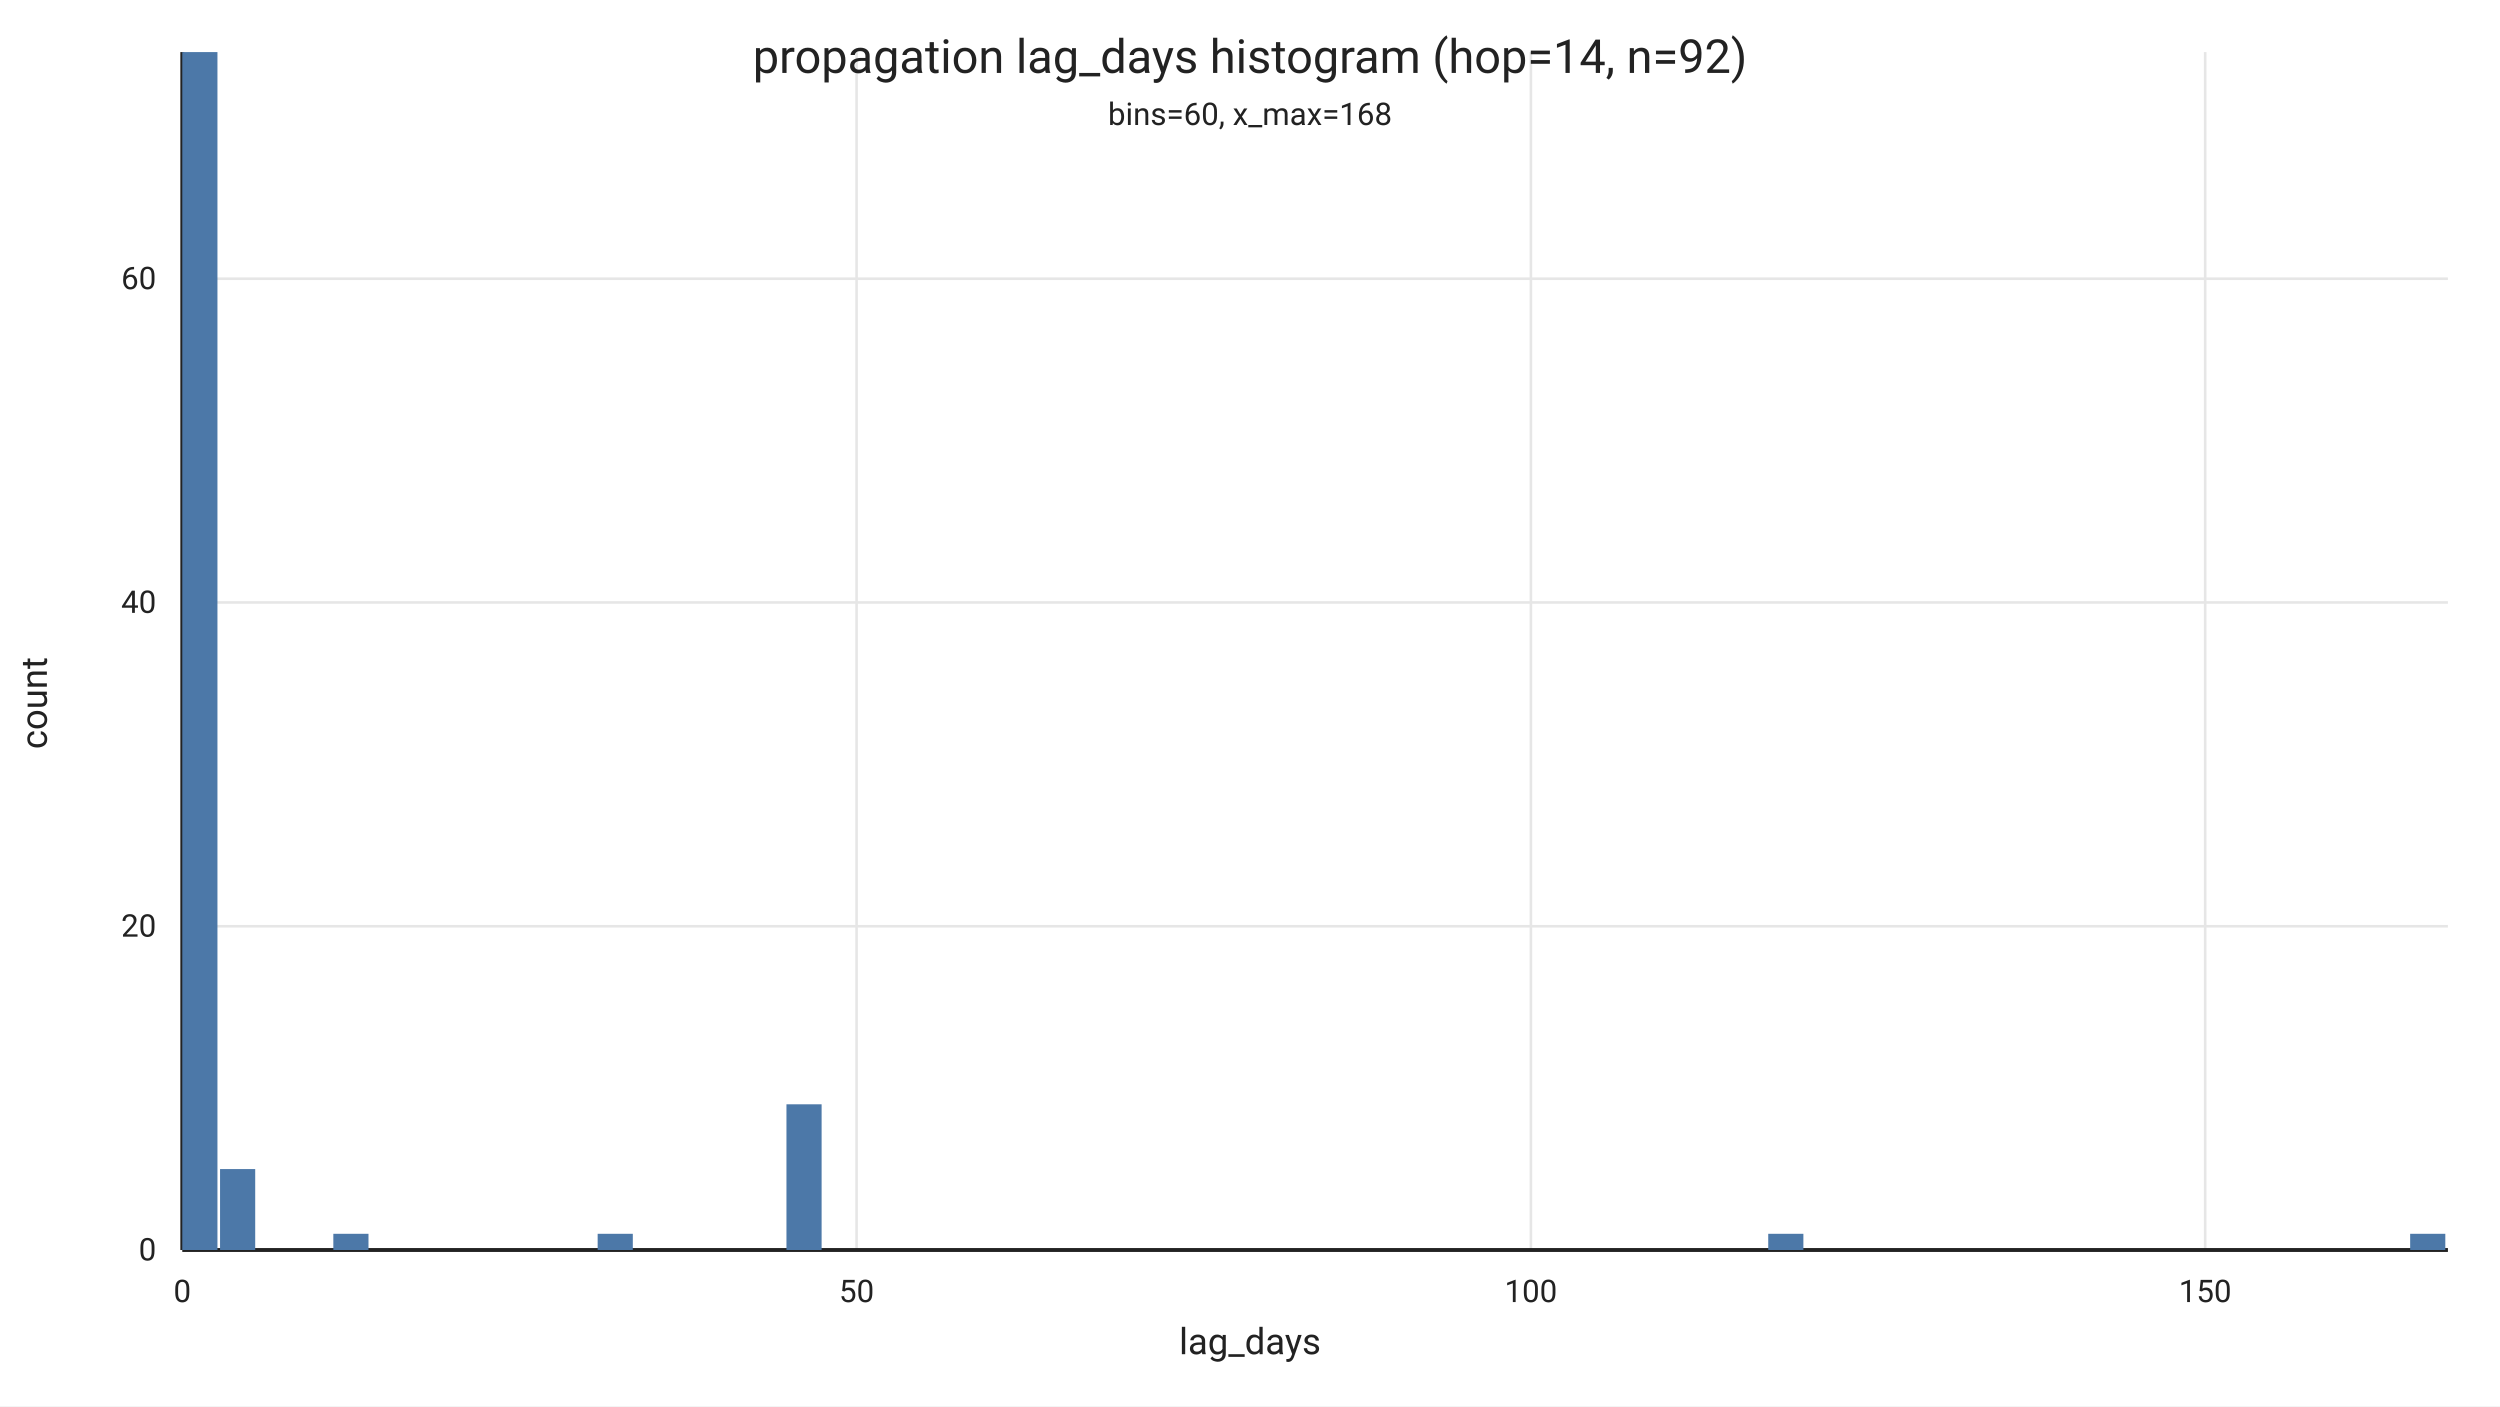
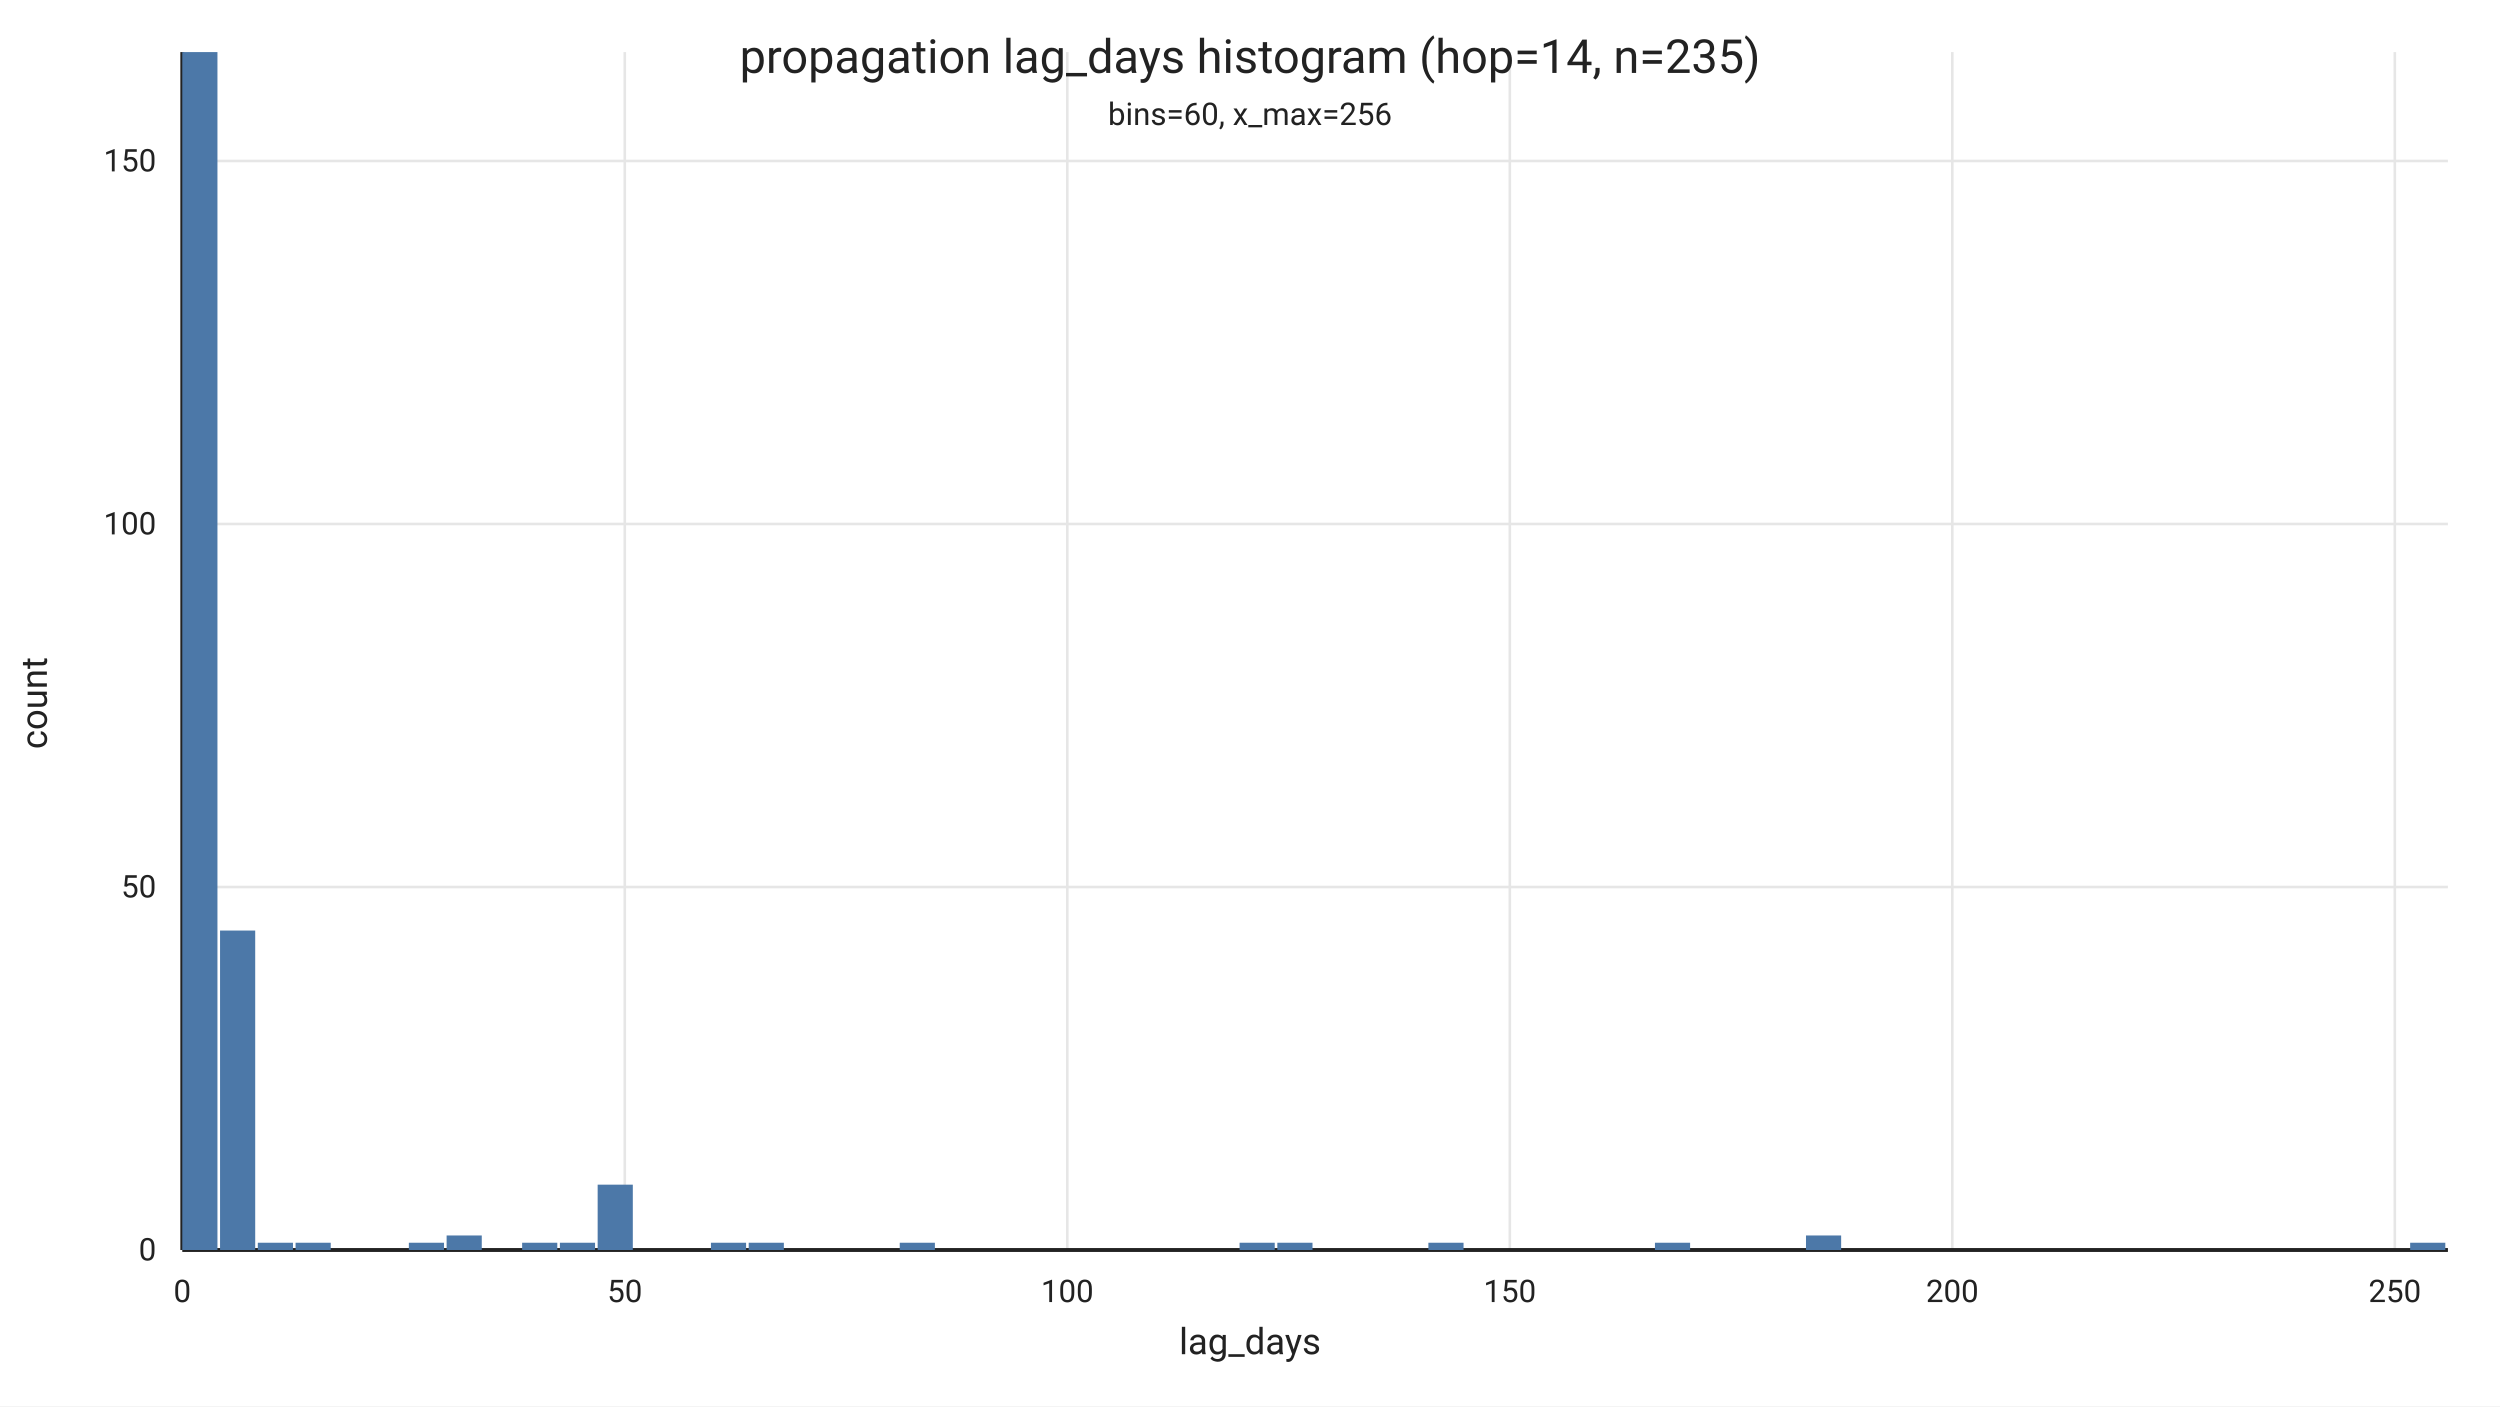
<svg xmlns="http://www.w3.org/2000/svg" width="960" height="540" viewBox="0 0 960 540">
  <rect x="0" y="0" width="960" height="540" fill="white" />
  <line x1="70.00" y1="480.00" x2="940.00" y2="480.00" stroke="#E6E6E6" stroke-width="1" />
  <text x="60.00" y="484.00" text-anchor="end" font-family="system-ui, -apple-system, Segoe UI, Roboto, Helvetica, Arial, sans-serif" font-size="12" fill="#222222">0</text>
-   <line x1="70.00" y1="355.68" x2="940.00" y2="355.68" stroke="#E6E6E6" stroke-width="1" />
-   <text x="60.00" y="359.68" text-anchor="end" font-family="system-ui, -apple-system, Segoe UI, Roboto, Helvetica, Arial, sans-serif" font-size="12" fill="#222222">20</text>
-   <line x1="70.00" y1="231.35" x2="940.00" y2="231.35" stroke="#E6E6E6" stroke-width="1" />
-   <text x="60.00" y="235.35" text-anchor="end" font-family="system-ui, -apple-system, Segoe UI, Roboto, Helvetica, Arial, sans-serif" font-size="12" fill="#222222">40</text>
-   <line x1="70.00" y1="107.03" x2="940.00" y2="107.03" stroke="#E6E6E6" stroke-width="1" />
-   <text x="60.00" y="111.03" text-anchor="end" font-family="system-ui, -apple-system, Segoe UI, Roboto, Helvetica, Arial, sans-serif" font-size="12" fill="#222222">60</text>
-   <line x1="70.00" y1="-17.30" x2="940.00" y2="-17.30" stroke="#E6E6E6" stroke-width="1" />
-   <text x="60.00" y="-13.30" text-anchor="end" font-family="system-ui, -apple-system, Segoe UI, Roboto, Helvetica, Arial, sans-serif" font-size="12" fill="#222222">80</text>
+   <line x1="70.00" y1="340.61" x2="940.00" y2="340.61" stroke="#E6E6E6" stroke-width="1" />
+   <text x="60.00" y="344.61" text-anchor="end" font-family="system-ui, -apple-system, Segoe UI, Roboto, Helvetica, Arial, sans-serif" font-size="12" fill="#222222">50</text>
+   <line x1="70.00" y1="201.21" x2="940.00" y2="201.21" stroke="#E6E6E6" stroke-width="1" />
+   <text x="60.00" y="205.21" text-anchor="end" font-family="system-ui, -apple-system, Segoe UI, Roboto, Helvetica, Arial, sans-serif" font-size="12" fill="#222222">100</text>
+   <line x1="70.00" y1="61.82" x2="940.00" y2="61.82" stroke="#E6E6E6" stroke-width="1" />
+   <text x="60.00" y="65.82" text-anchor="end" font-family="system-ui, -apple-system, Segoe UI, Roboto, Helvetica, Arial, sans-serif" font-size="12" fill="#222222">150</text>
+   <line x1="70.00" y1="-77.58" x2="940.00" y2="-77.58" stroke="#E6E6E6" stroke-width="1" />
+   <text x="60.00" y="-73.58" text-anchor="end" font-family="system-ui, -apple-system, Segoe UI, Roboto, Helvetica, Arial, sans-serif" font-size="12" fill="#222222">200</text>
  <line x1="70.00" y1="20.00" x2="70.00" y2="480.00" stroke="#E6E6E6" stroke-width="1" />
  <text x="70.00" y="500.00" text-anchor="middle" font-family="system-ui, -apple-system, Segoe UI, Roboto, Helvetica, Arial, sans-serif" font-size="12" fill="#222222">0</text>
-   <line x1="328.93" y1="20.00" x2="328.93" y2="480.00" stroke="#E6E6E6" stroke-width="1" />
-   <text x="328.93" y="500.00" text-anchor="middle" font-family="system-ui, -apple-system, Segoe UI, Roboto, Helvetica, Arial, sans-serif" font-size="12" fill="#222222">50</text>
-   <line x1="587.86" y1="20.00" x2="587.86" y2="480.00" stroke="#E6E6E6" stroke-width="1" />
-   <text x="587.86" y="500.00" text-anchor="middle" font-family="system-ui, -apple-system, Segoe UI, Roboto, Helvetica, Arial, sans-serif" font-size="12" fill="#222222">100</text>
-   <line x1="846.79" y1="20.00" x2="846.79" y2="480.00" stroke="#E6E6E6" stroke-width="1" />
-   <text x="846.79" y="500.00" text-anchor="middle" font-family="system-ui, -apple-system, Segoe UI, Roboto, Helvetica, Arial, sans-serif" font-size="12" fill="#222222">150</text>
-   <line x1="1105.71" y1="20.00" x2="1105.71" y2="480.00" stroke="#E6E6E6" stroke-width="1" />
-   <text x="1105.71" y="500.00" text-anchor="middle" font-family="system-ui, -apple-system, Segoe UI, Roboto, Helvetica, Arial, sans-serif" font-size="12" fill="#222222">200</text>
+   <line x1="239.92" y1="20.00" x2="239.92" y2="480.00" stroke="#E6E6E6" stroke-width="1" />
+   <text x="239.92" y="500.00" text-anchor="middle" font-family="system-ui, -apple-system, Segoe UI, Roboto, Helvetica, Arial, sans-serif" font-size="12" fill="#222222">50</text>
+   <line x1="409.84" y1="20.00" x2="409.84" y2="480.00" stroke="#E6E6E6" stroke-width="1" />
+   <text x="409.84" y="500.00" text-anchor="middle" font-family="system-ui, -apple-system, Segoe UI, Roboto, Helvetica, Arial, sans-serif" font-size="12" fill="#222222">100</text>
+   <line x1="579.77" y1="20.00" x2="579.77" y2="480.00" stroke="#E6E6E6" stroke-width="1" />
+   <text x="579.77" y="500.00" text-anchor="middle" font-family="system-ui, -apple-system, Segoe UI, Roboto, Helvetica, Arial, sans-serif" font-size="12" fill="#222222">150</text>
+   <line x1="749.69" y1="20.00" x2="749.69" y2="480.00" stroke="#E6E6E6" stroke-width="1" />
+   <text x="749.69" y="500.00" text-anchor="middle" font-family="system-ui, -apple-system, Segoe UI, Roboto, Helvetica, Arial, sans-serif" font-size="12" fill="#222222">200</text>
+   <line x1="919.61" y1="20.00" x2="919.61" y2="480.00" stroke="#E6E6E6" stroke-width="1" />
+   <text x="919.61" y="500.00" text-anchor="middle" font-family="system-ui, -apple-system, Segoe UI, Roboto, Helvetica, Arial, sans-serif" font-size="12" fill="#222222">250</text>
+   <line x1="1089.53" y1="20.00" x2="1089.53" y2="480.00" stroke="#E6E6E6" stroke-width="1" />
+   <text x="1089.53" y="500.00" text-anchor="middle" font-family="system-ui, -apple-system, Segoe UI, Roboto, Helvetica, Arial, sans-serif" font-size="12" fill="#222222">300</text>
  <line x1="70.00" y1="480.00" x2="940.00" y2="480.00" stroke="#222222" stroke-width="1.5" />
  <line x1="70.00" y1="20.00" x2="70.00" y2="480.00" stroke="#222222" stroke-width="1.5" />
  <rect x="70.00" y="20.00" width="13.50" height="460.00" fill="#4C78A8" />
-   <rect x="84.50" y="448.92" width="13.50" height="31.08" fill="#4C78A8" />
-   <rect x="99.00" y="480.00" width="13.50" height="0.00" fill="#4C78A8" />
-   <rect x="113.50" y="480.00" width="13.50" height="0.00" fill="#4C78A8" />
-   <rect x="128.00" y="473.78" width="13.50" height="6.22" fill="#4C78A8" />
+   <rect x="84.50" y="357.33" width="13.50" height="122.67" fill="#4C78A8" />
+   <rect x="99.00" y="477.21" width="13.50" height="2.79" fill="#4C78A8" />
+   <rect x="113.50" y="477.21" width="13.50" height="2.79" fill="#4C78A8" />
+   <rect x="128.00" y="480.00" width="13.50" height="0.00" fill="#4C78A8" />
  <rect x="142.50" y="480.00" width="13.50" height="0.00" fill="#4C78A8" />
-   <rect x="157.00" y="480.00" width="13.50" height="0.00" fill="#4C78A8" />
-   <rect x="171.50" y="480.00" width="13.50" height="0.00" fill="#4C78A8" />
+   <rect x="157.00" y="477.21" width="13.50" height="2.79" fill="#4C78A8" />
+   <rect x="171.50" y="474.42" width="13.50" height="5.58" fill="#4C78A8" />
  <rect x="186.00" y="480.00" width="13.50" height="0.00" fill="#4C78A8" />
-   <rect x="200.50" y="480.00" width="13.50" height="0.00" fill="#4C78A8" />
-   <rect x="215.00" y="480.00" width="13.50" height="0.00" fill="#4C78A8" />
-   <rect x="229.50" y="473.78" width="13.50" height="6.22" fill="#4C78A8" />
+   <rect x="200.50" y="477.21" width="13.50" height="2.79" fill="#4C78A8" />
+   <rect x="215.00" y="477.21" width="13.50" height="2.79" fill="#4C78A8" />
+   <rect x="229.50" y="454.91" width="13.50" height="25.09" fill="#4C78A8" />
  <rect x="244.00" y="480.00" width="13.50" height="0.00" fill="#4C78A8" />
  <rect x="258.50" y="480.00" width="13.50" height="0.00" fill="#4C78A8" />
-   <rect x="273.00" y="480.00" width="13.50" height="0.00" fill="#4C78A8" />
-   <rect x="287.50" y="480.00" width="13.50" height="0.00" fill="#4C78A8" />
-   <rect x="302.00" y="424.05" width="13.50" height="55.95" fill="#4C78A8" />
+   <rect x="273.00" y="477.21" width="13.50" height="2.79" fill="#4C78A8" />
+   <rect x="287.50" y="477.21" width="13.50" height="2.79" fill="#4C78A8" />
+   <rect x="302.00" y="480.00" width="13.50" height="0.00" fill="#4C78A8" />
  <rect x="316.50" y="480.00" width="13.50" height="0.00" fill="#4C78A8" />
  <rect x="331.00" y="480.00" width="13.50" height="0.00" fill="#4C78A8" />
-   <rect x="345.50" y="480.00" width="13.50" height="0.00" fill="#4C78A8" />
+   <rect x="345.50" y="477.21" width="13.50" height="2.79" fill="#4C78A8" />
  <rect x="360.00" y="480.00" width="13.50" height="0.00" fill="#4C78A8" />
  <rect x="374.50" y="480.00" width="13.50" height="0.00" fill="#4C78A8" />
  <rect x="389.00" y="480.00" width="13.50" height="0.00" fill="#4C78A8" />
  <rect x="403.50" y="480.00" width="13.50" height="0.00" fill="#4C78A8" />
  <rect x="418.00" y="480.00" width="13.50" height="0.00" fill="#4C78A8" />
  <rect x="432.50" y="480.00" width="13.50" height="0.00" fill="#4C78A8" />
  <rect x="447.00" y="480.00" width="13.50" height="0.00" fill="#4C78A8" />
  <rect x="461.50" y="480.00" width="13.50" height="0.00" fill="#4C78A8" />
-   <rect x="476.00" y="480.00" width="13.50" height="0.00" fill="#4C78A8" />
-   <rect x="490.50" y="480.00" width="13.50" height="0.00" fill="#4C78A8" />
+   <rect x="476.00" y="477.21" width="13.50" height="2.79" fill="#4C78A8" />
+   <rect x="490.50" y="477.21" width="13.50" height="2.79" fill="#4C78A8" />
  <rect x="505.00" y="480.00" width="13.50" height="0.00" fill="#4C78A8" />
  <rect x="519.50" y="480.00" width="13.50" height="0.00" fill="#4C78A8" />
  <rect x="534.00" y="480.00" width="13.50" height="0.00" fill="#4C78A8" />
-   <rect x="548.50" y="480.00" width="13.50" height="0.00" fill="#4C78A8" />
+   <rect x="548.50" y="477.21" width="13.50" height="2.79" fill="#4C78A8" />
  <rect x="563.00" y="480.00" width="13.50" height="0.00" fill="#4C78A8" />
  <rect x="577.50" y="480.00" width="13.50" height="0.00" fill="#4C78A8" />
  <rect x="592.00" y="480.00" width="13.50" height="0.00" fill="#4C78A8" />
  <rect x="606.50" y="480.00" width="13.50" height="0.00" fill="#4C78A8" />
  <rect x="621.00" y="480.00" width="13.50" height="0.00" fill="#4C78A8" />
-   <rect x="635.50" y="480.00" width="13.50" height="0.00" fill="#4C78A8" />
+   <rect x="635.50" y="477.21" width="13.50" height="2.79" fill="#4C78A8" />
  <rect x="650.00" y="480.00" width="13.50" height="0.00" fill="#4C78A8" />
  <rect x="664.50" y="480.00" width="13.50" height="0.00" fill="#4C78A8" />
-   <rect x="679.00" y="473.78" width="13.50" height="6.22" fill="#4C78A8" />
-   <rect x="693.50" y="480.00" width="13.50" height="0.00" fill="#4C78A8" />
+   <rect x="679.00" y="480.00" width="13.50" height="0.00" fill="#4C78A8" />
+   <rect x="693.50" y="474.42" width="13.50" height="5.58" fill="#4C78A8" />
  <rect x="708.00" y="480.00" width="13.50" height="0.00" fill="#4C78A8" />
  <rect x="722.50" y="480.00" width="13.50" height="0.00" fill="#4C78A8" />
  <rect x="737.00" y="480.00" width="13.50" height="0.00" fill="#4C78A8" />
  <rect x="751.50" y="480.00" width="13.50" height="0.00" fill="#4C78A8" />
  <rect x="766.00" y="480.00" width="13.50" height="0.00" fill="#4C78A8" />
  <rect x="780.50" y="480.00" width="13.50" height="0.00" fill="#4C78A8" />
  <rect x="795.00" y="480.00" width="13.50" height="0.00" fill="#4C78A8" />
  <rect x="809.50" y="480.00" width="13.50" height="0.00" fill="#4C78A8" />
  <rect x="824.00" y="480.00" width="13.50" height="0.00" fill="#4C78A8" />
  <rect x="838.50" y="480.00" width="13.50" height="0.00" fill="#4C78A8" />
  <rect x="853.00" y="480.00" width="13.50" height="0.00" fill="#4C78A8" />
  <rect x="867.50" y="480.00" width="13.50" height="0.00" fill="#4C78A8" />
  <rect x="882.00" y="480.00" width="13.50" height="0.00" fill="#4C78A8" />
  <rect x="896.50" y="480.00" width="13.50" height="0.00" fill="#4C78A8" />
  <rect x="911.00" y="480.00" width="13.50" height="0.00" fill="#4C78A8" />
-   <rect x="925.50" y="473.78" width="13.50" height="6.22" fill="#4C78A8" />
-   <text x="480.00" y="28" text-anchor="middle" font-family="system-ui, -apple-system, Segoe UI, Roboto, Helvetica, Arial, sans-serif" font-size="18" fill="#222222">propagation lag_days histogram (hop=14, n=92)</text>
-   <text x="480.00" y="48" text-anchor="middle" font-family="system-ui, -apple-system, Segoe UI, Roboto, Helvetica, Arial, sans-serif" font-size="12" fill="#222222">bins=60, x_max=168</text>
+   <rect x="925.50" y="477.21" width="13.50" height="2.79" fill="#4C78A8" />
+   <text x="480.00" y="28" text-anchor="middle" font-family="system-ui, -apple-system, Segoe UI, Roboto, Helvetica, Arial, sans-serif" font-size="18" fill="#222222">propagation lag_days histogram (hop=14, n=235)</text>
+   <text x="480.00" y="48" text-anchor="middle" font-family="system-ui, -apple-system, Segoe UI, Roboto, Helvetica, Arial, sans-serif" font-size="12" fill="#222222">bins=60, x_max=256</text>
  <text x="480.00" y="520.00" text-anchor="middle" font-family="system-ui, -apple-system, Segoe UI, Roboto, Helvetica, Arial, sans-serif" font-size="14" fill="#222222">lag_days</text>
  <text x="18" y="270.00" text-anchor="middle" font-family="system-ui, -apple-system, Segoe UI, Roboto, Helvetica, Arial, sans-serif" font-size="14" fill="#222222" transform="rotate(-90 18 270.00)">count</text>
</svg>
